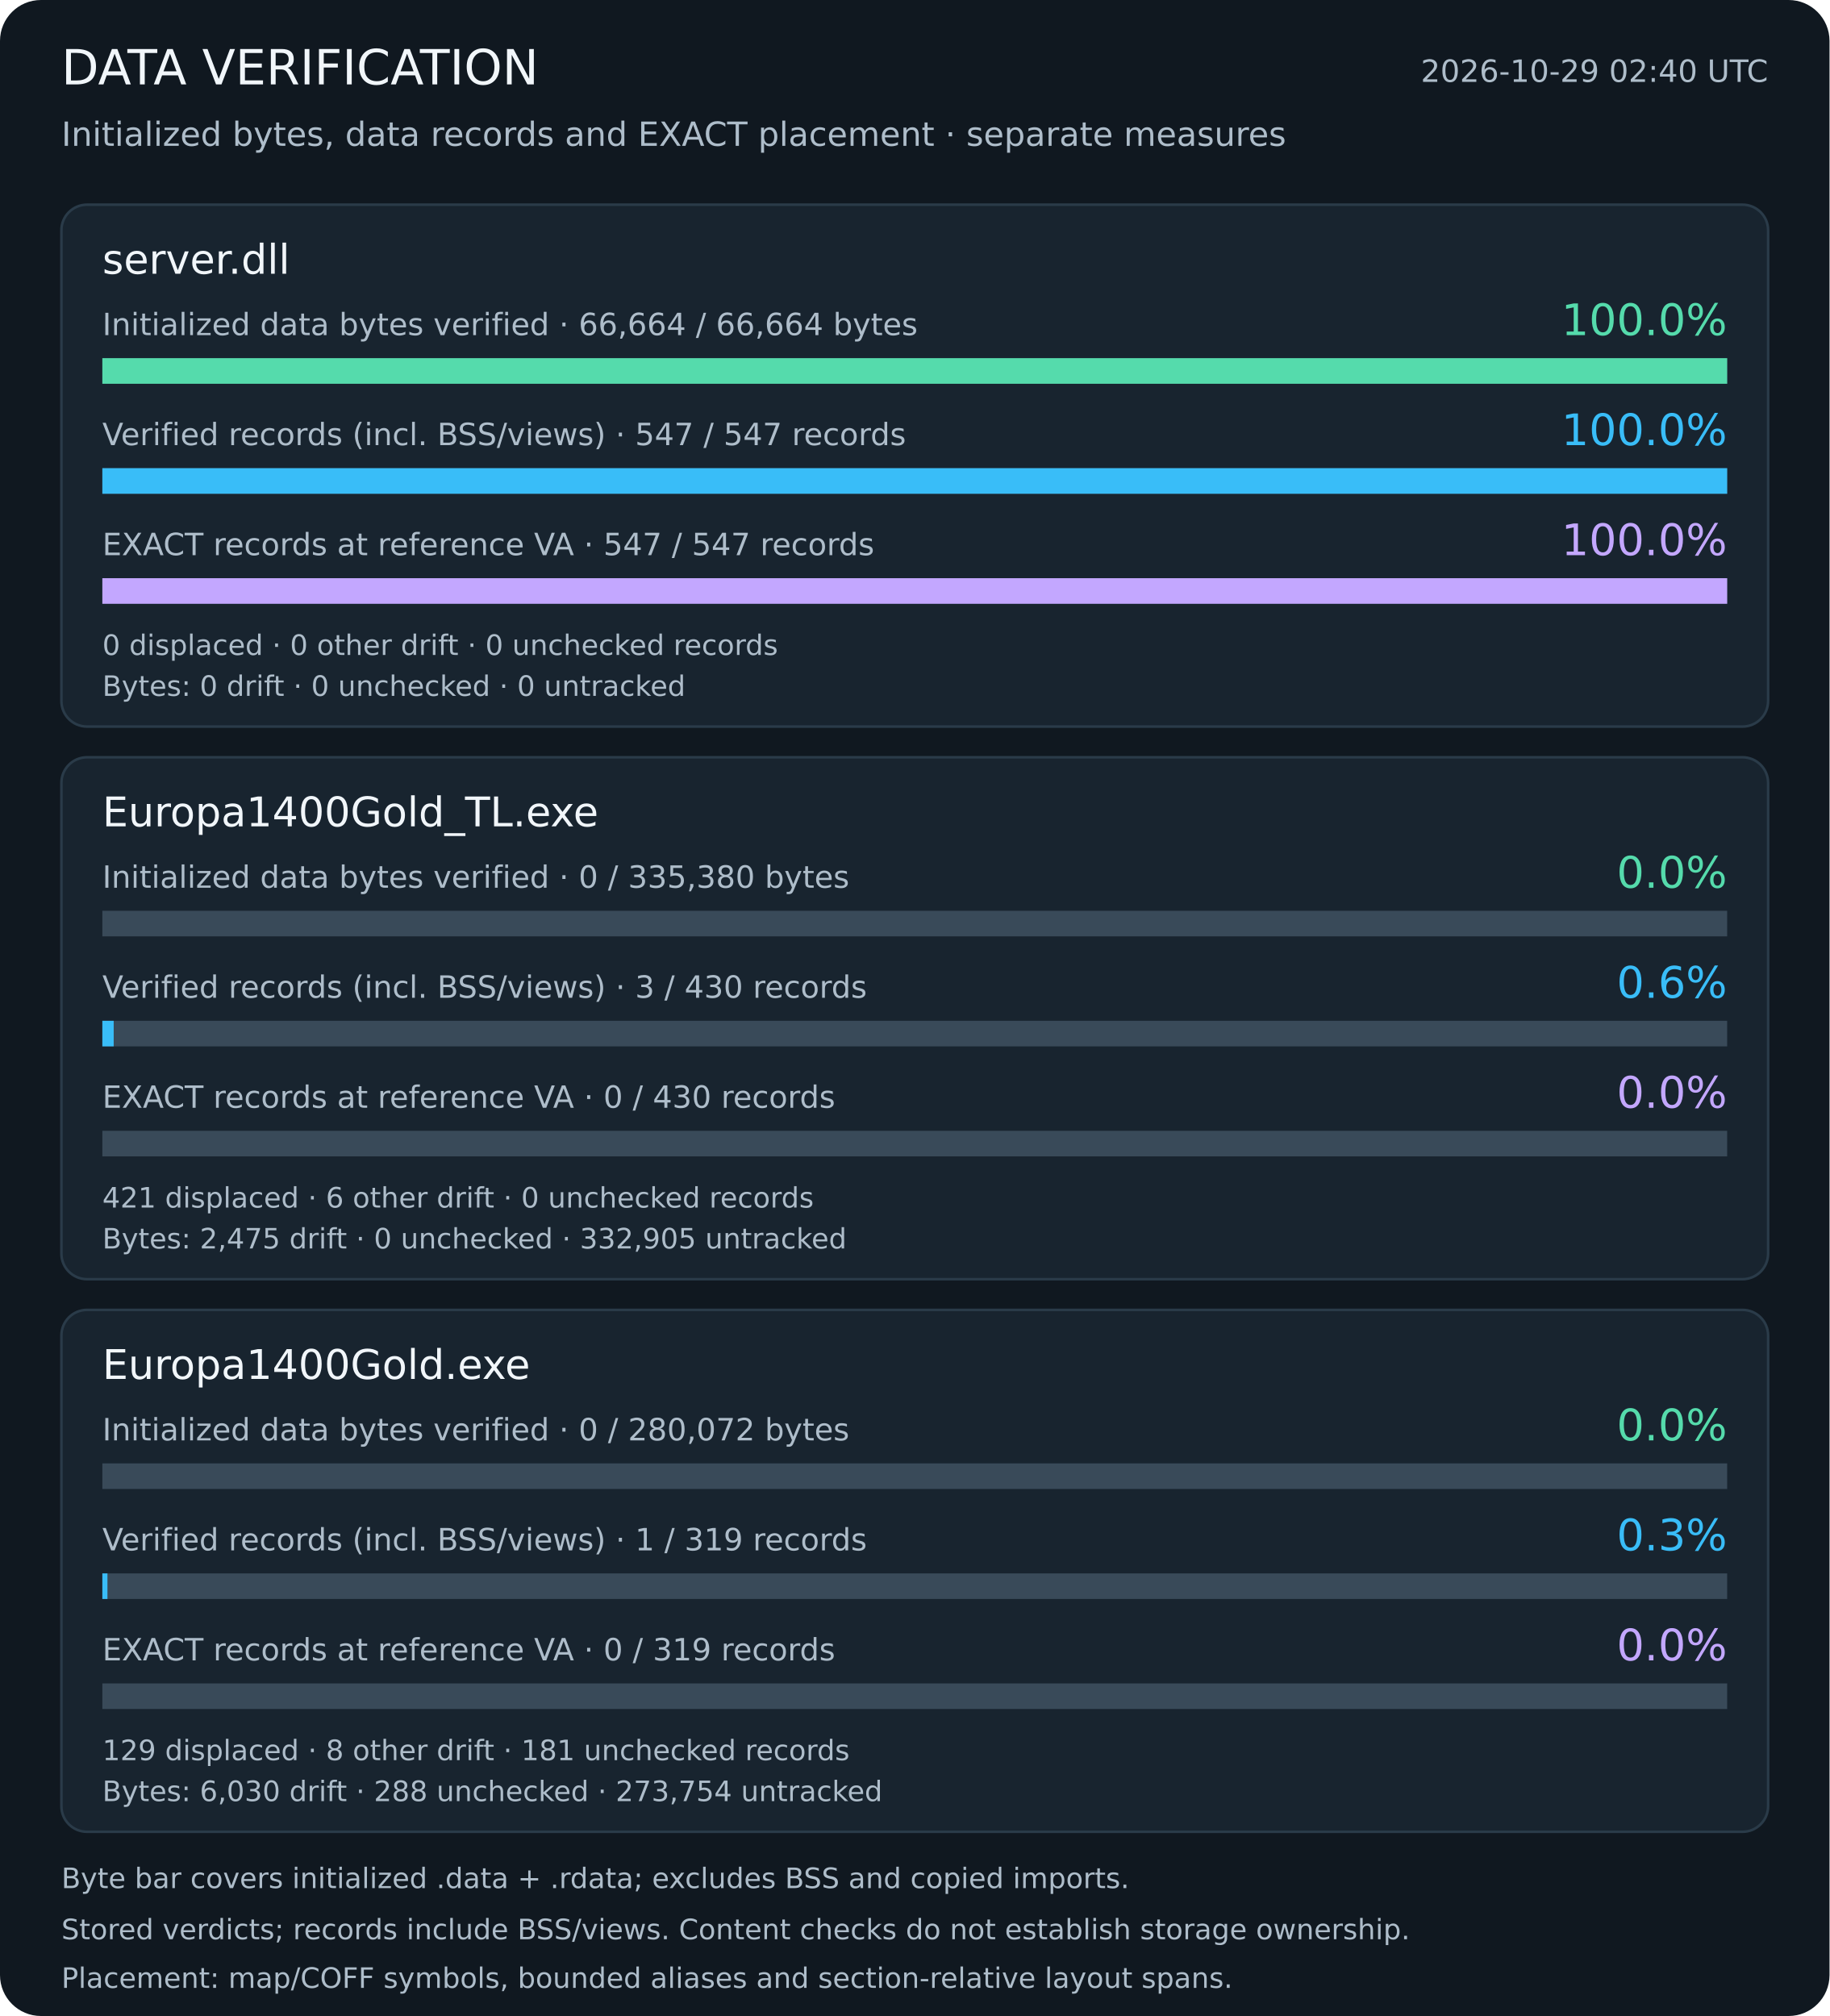
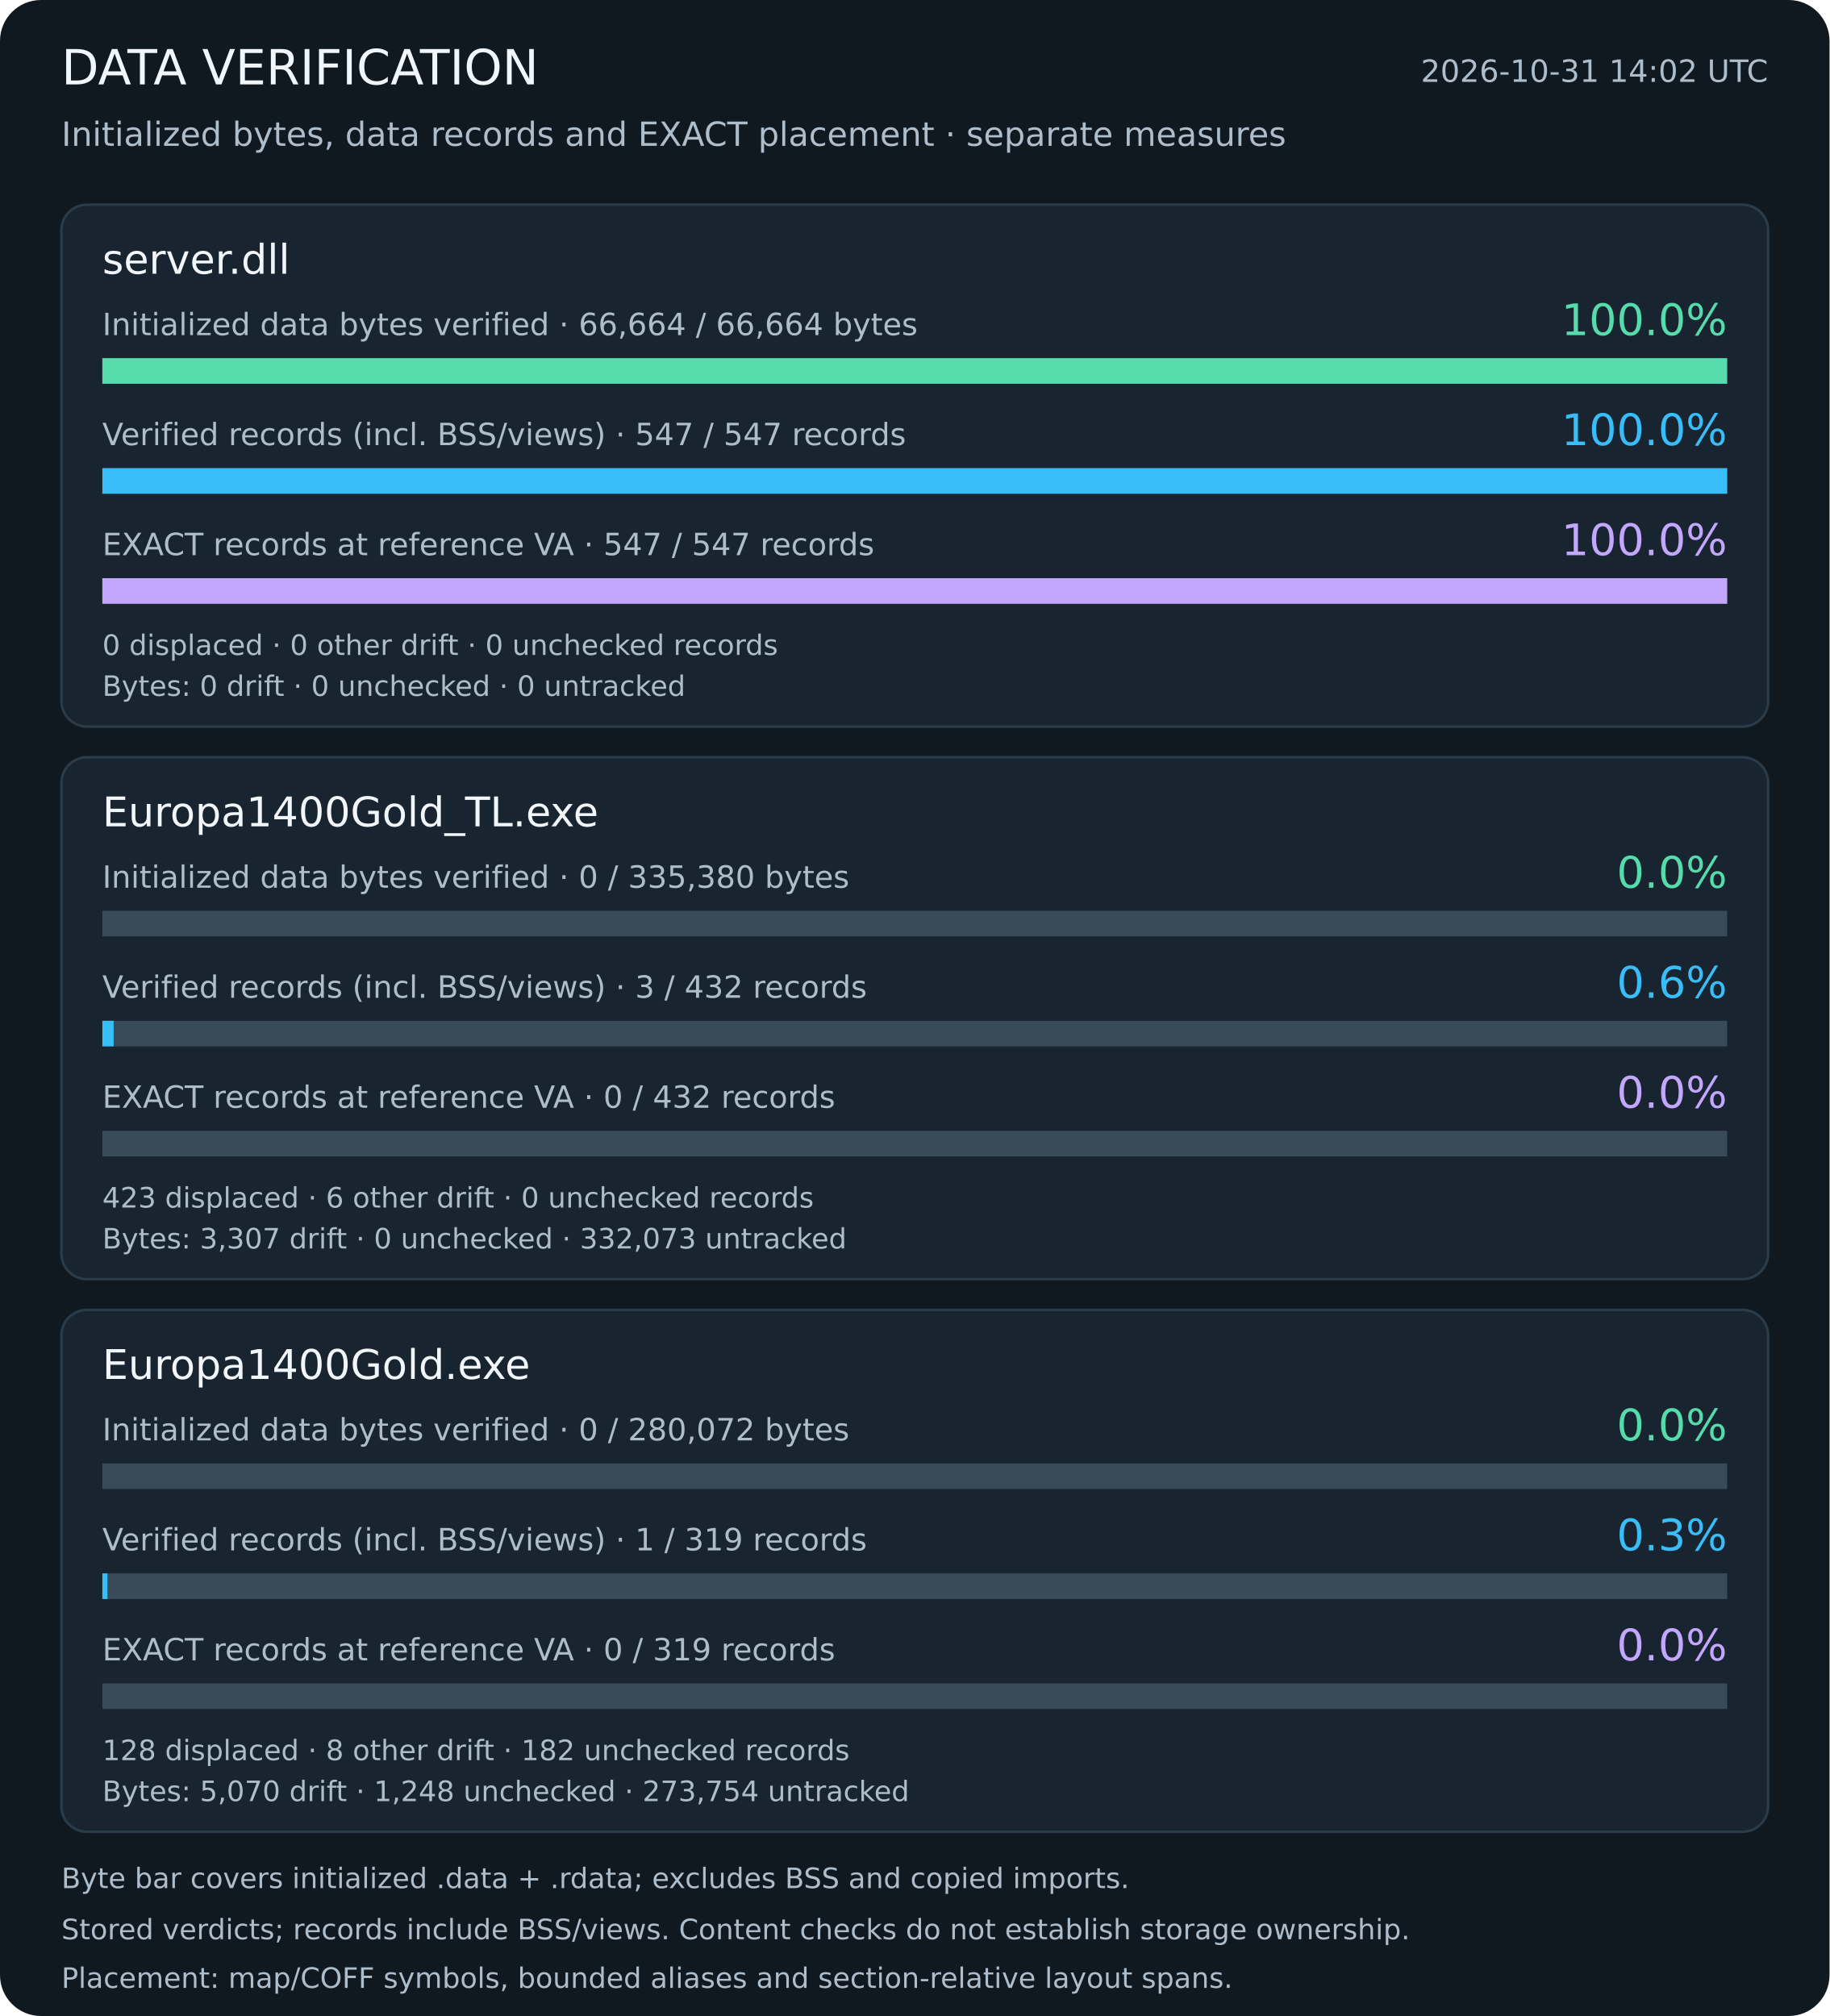
<svg xmlns="http://www.w3.org/2000/svg" width="715" height="788" viewBox="0 0 715 788" role="img" aria-labelledby="title description">
  <rect width="715" height="788" rx="16" fill="#101820" />
  <g font-family="DejaVu Sans, sans-serif">
    <text x="24" y="33" font-size="19" fill="#f1f6fa" text-anchor="start">DATA VERIFICATION</text>
-     <text x="691" y="32" font-size="12" fill="#aebdca" text-anchor="end">2026-10-29 02:40 UTC</text>
+     <text x="691" y="32" font-size="12" fill="#aebdca" text-anchor="end">2026-10-31 14:02 UTC</text>
    <text x="24" y="57" font-size="13" fill="#aebdca" text-anchor="start">Initialized bytes, data records and EXACT placement · separate measures</text>
    <rect x="24" y="80" width="667" height="204" rx="10" fill="#18242f" stroke="#2a3b49" />
    <text x="40" y="107" font-size="16" fill="#f1f6fa" text-anchor="start">server.dll</text>
    <text x="40" y="131" font-size="12" fill="#aebdca" text-anchor="start">Initialized data bytes verified · 66,664 / 66,664 bytes</text>
    <text x="675" y="131" font-size="17" fill="#55dbac" text-anchor="end">100.0%</text>
    <rect x="40" y="140" width="635" height="10" fill="#394a59" />
    <rect x="40" y="140" width="635.00" height="10" fill="#55dbac" />
    <text x="40" y="174" font-size="12" fill="#aebdca" text-anchor="start">Verified records (incl. BSS/views) · 547 / 547 records</text>
    <text x="675" y="174" font-size="17" fill="#39bdf8" text-anchor="end">100.0%</text>
    <rect x="40" y="183" width="635" height="10" fill="#394a59" />
    <rect x="40" y="183" width="635.00" height="10" fill="#39bdf8" />
    <text x="40" y="217" font-size="12" fill="#aebdca" text-anchor="start">EXACT records at reference VA · 547 / 547 records</text>
    <text x="675" y="217" font-size="17" fill="#c3a7ff" text-anchor="end">100.0%</text>
    <rect x="40" y="226" width="635" height="10" fill="#394a59" />
    <rect x="40" y="226" width="635.00" height="10" fill="#c3a7ff" />
    <text x="40" y="256" font-size="11" fill="#aebdca" text-anchor="start">0 displaced · 0 other drift · 0 unchecked records</text>
    <text x="40" y="272" font-size="11" fill="#aebdca" text-anchor="start">Bytes: 0 drift · 0 unchecked · 0 untracked</text>
    <rect x="24" y="296" width="667" height="204" rx="10" fill="#18242f" stroke="#2a3b49" />
    <text x="40" y="323" font-size="16" fill="#f1f6fa" text-anchor="start">Europa1400Gold_TL.exe</text>
    <text x="40" y="347" font-size="12" fill="#aebdca" text-anchor="start">Initialized data bytes verified · 0 / 335,380 bytes</text>
    <text x="675" y="347" font-size="17" fill="#55dbac" text-anchor="end">0.0%</text>
    <rect x="40" y="356" width="635" height="10" fill="#394a59" />
-     <text x="40" y="390" font-size="12" fill="#aebdca" text-anchor="start">Verified records (incl. BSS/views) · 3 / 430 records</text>
+     <text x="40" y="390" font-size="12" fill="#aebdca" text-anchor="start">Verified records (incl. BSS/views) · 3 / 432 records</text>
    <text x="675" y="390" font-size="17" fill="#39bdf8" text-anchor="end">0.6%</text>
    <rect x="40" y="399" width="635" height="10" fill="#394a59" />
-     <rect x="40" y="399" width="4.43" height="10" fill="#39bdf8" />
-     <text x="40" y="433" font-size="12" fill="#aebdca" text-anchor="start">EXACT records at reference VA · 0 / 430 records</text>
+     <rect x="40" y="399" width="4.41" height="10" fill="#39bdf8" />
+     <text x="40" y="433" font-size="12" fill="#aebdca" text-anchor="start">EXACT records at reference VA · 0 / 432 records</text>
    <text x="675" y="433" font-size="17" fill="#c3a7ff" text-anchor="end">0.0%</text>
    <rect x="40" y="442" width="635" height="10" fill="#394a59" />
-     <text x="40" y="472" font-size="11" fill="#aebdca" text-anchor="start">421 displaced · 6 other drift · 0 unchecked records</text>
-     <text x="40" y="488" font-size="11" fill="#aebdca" text-anchor="start">Bytes: 2,475 drift · 0 unchecked · 332,905 untracked</text>
+     <text x="40" y="472" font-size="11" fill="#aebdca" text-anchor="start">423 displaced · 6 other drift · 0 unchecked records</text>
+     <text x="40" y="488" font-size="11" fill="#aebdca" text-anchor="start">Bytes: 3,307 drift · 0 unchecked · 332,073 untracked</text>
    <rect x="24" y="512" width="667" height="204" rx="10" fill="#18242f" stroke="#2a3b49" />
    <text x="40" y="539" font-size="16" fill="#f1f6fa" text-anchor="start">Europa1400Gold.exe</text>
    <text x="40" y="563" font-size="12" fill="#aebdca" text-anchor="start">Initialized data bytes verified · 0 / 280,072 bytes</text>
    <text x="675" y="563" font-size="17" fill="#55dbac" text-anchor="end">0.0%</text>
    <rect x="40" y="572" width="635" height="10" fill="#394a59" />
    <text x="40" y="606" font-size="12" fill="#aebdca" text-anchor="start">Verified records (incl. BSS/views) · 1 / 319 records</text>
    <text x="675" y="606" font-size="17" fill="#39bdf8" text-anchor="end">0.3%</text>
    <rect x="40" y="615" width="635" height="10" fill="#394a59" />
    <rect x="40" y="615" width="1.99" height="10" fill="#39bdf8" />
    <text x="40" y="649" font-size="12" fill="#aebdca" text-anchor="start">EXACT records at reference VA · 0 / 319 records</text>
    <text x="675" y="649" font-size="17" fill="#c3a7ff" text-anchor="end">0.0%</text>
    <rect x="40" y="658" width="635" height="10" fill="#394a59" />
-     <text x="40" y="688" font-size="11" fill="#aebdca" text-anchor="start">129 displaced · 8 other drift · 181 unchecked records</text>
-     <text x="40" y="704" font-size="11" fill="#aebdca" text-anchor="start">Bytes: 6,030 drift · 288 unchecked · 273,754 untracked</text>
+     <text x="40" y="688" font-size="11" fill="#aebdca" text-anchor="start">128 displaced · 8 other drift · 182 unchecked records</text>
+     <text x="40" y="704" font-size="11" fill="#aebdca" text-anchor="start">Bytes: 5,070 drift · 1,248 unchecked · 273,754 untracked</text>
    <text x="24" y="738" font-size="11" fill="#aebdca" text-anchor="start">Byte bar covers initialized .data + .rdata; excludes BSS and copied imports.</text>
    <text x="24" y="758" font-size="11" fill="#aebdca" text-anchor="start">Stored verdicts; records include BSS/views. Content checks do not establish storage ownership.</text>
    <text x="24" y="777" font-size="11" fill="#aebdca" text-anchor="start">Placement: map/COFF symbols, bounded aliases and section-relative layout spans.</text>
  </g>
</svg>
